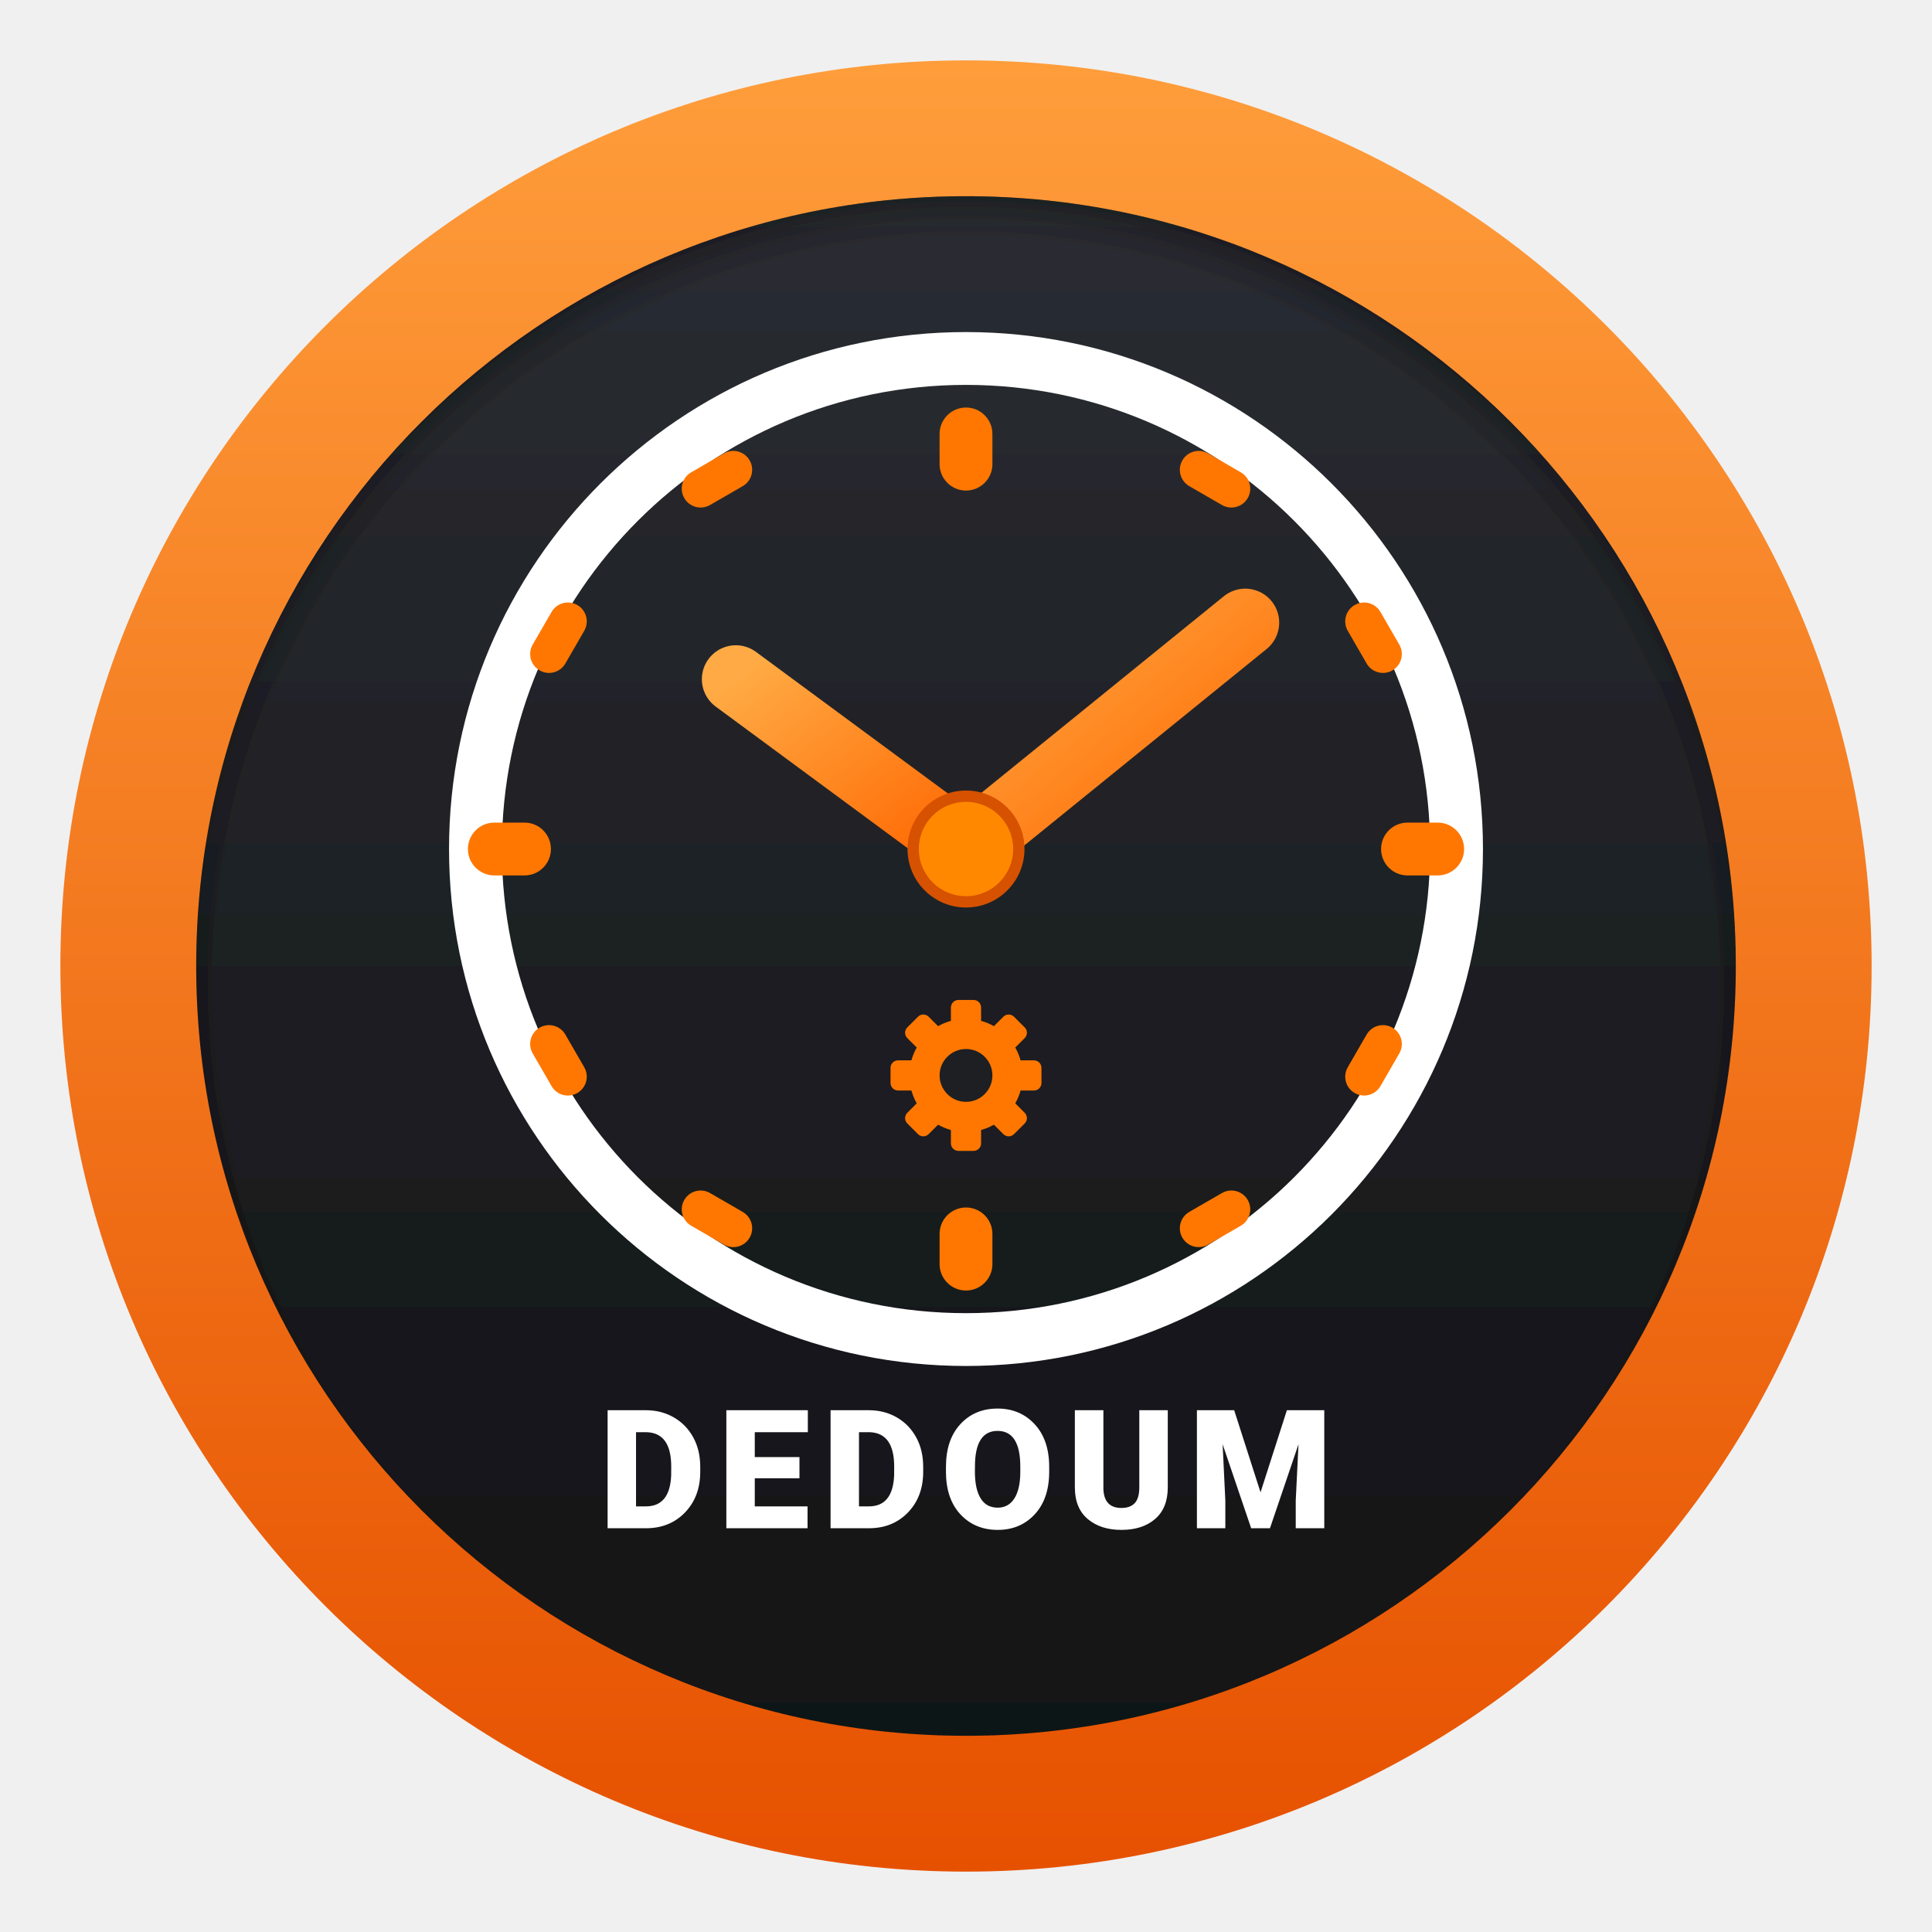
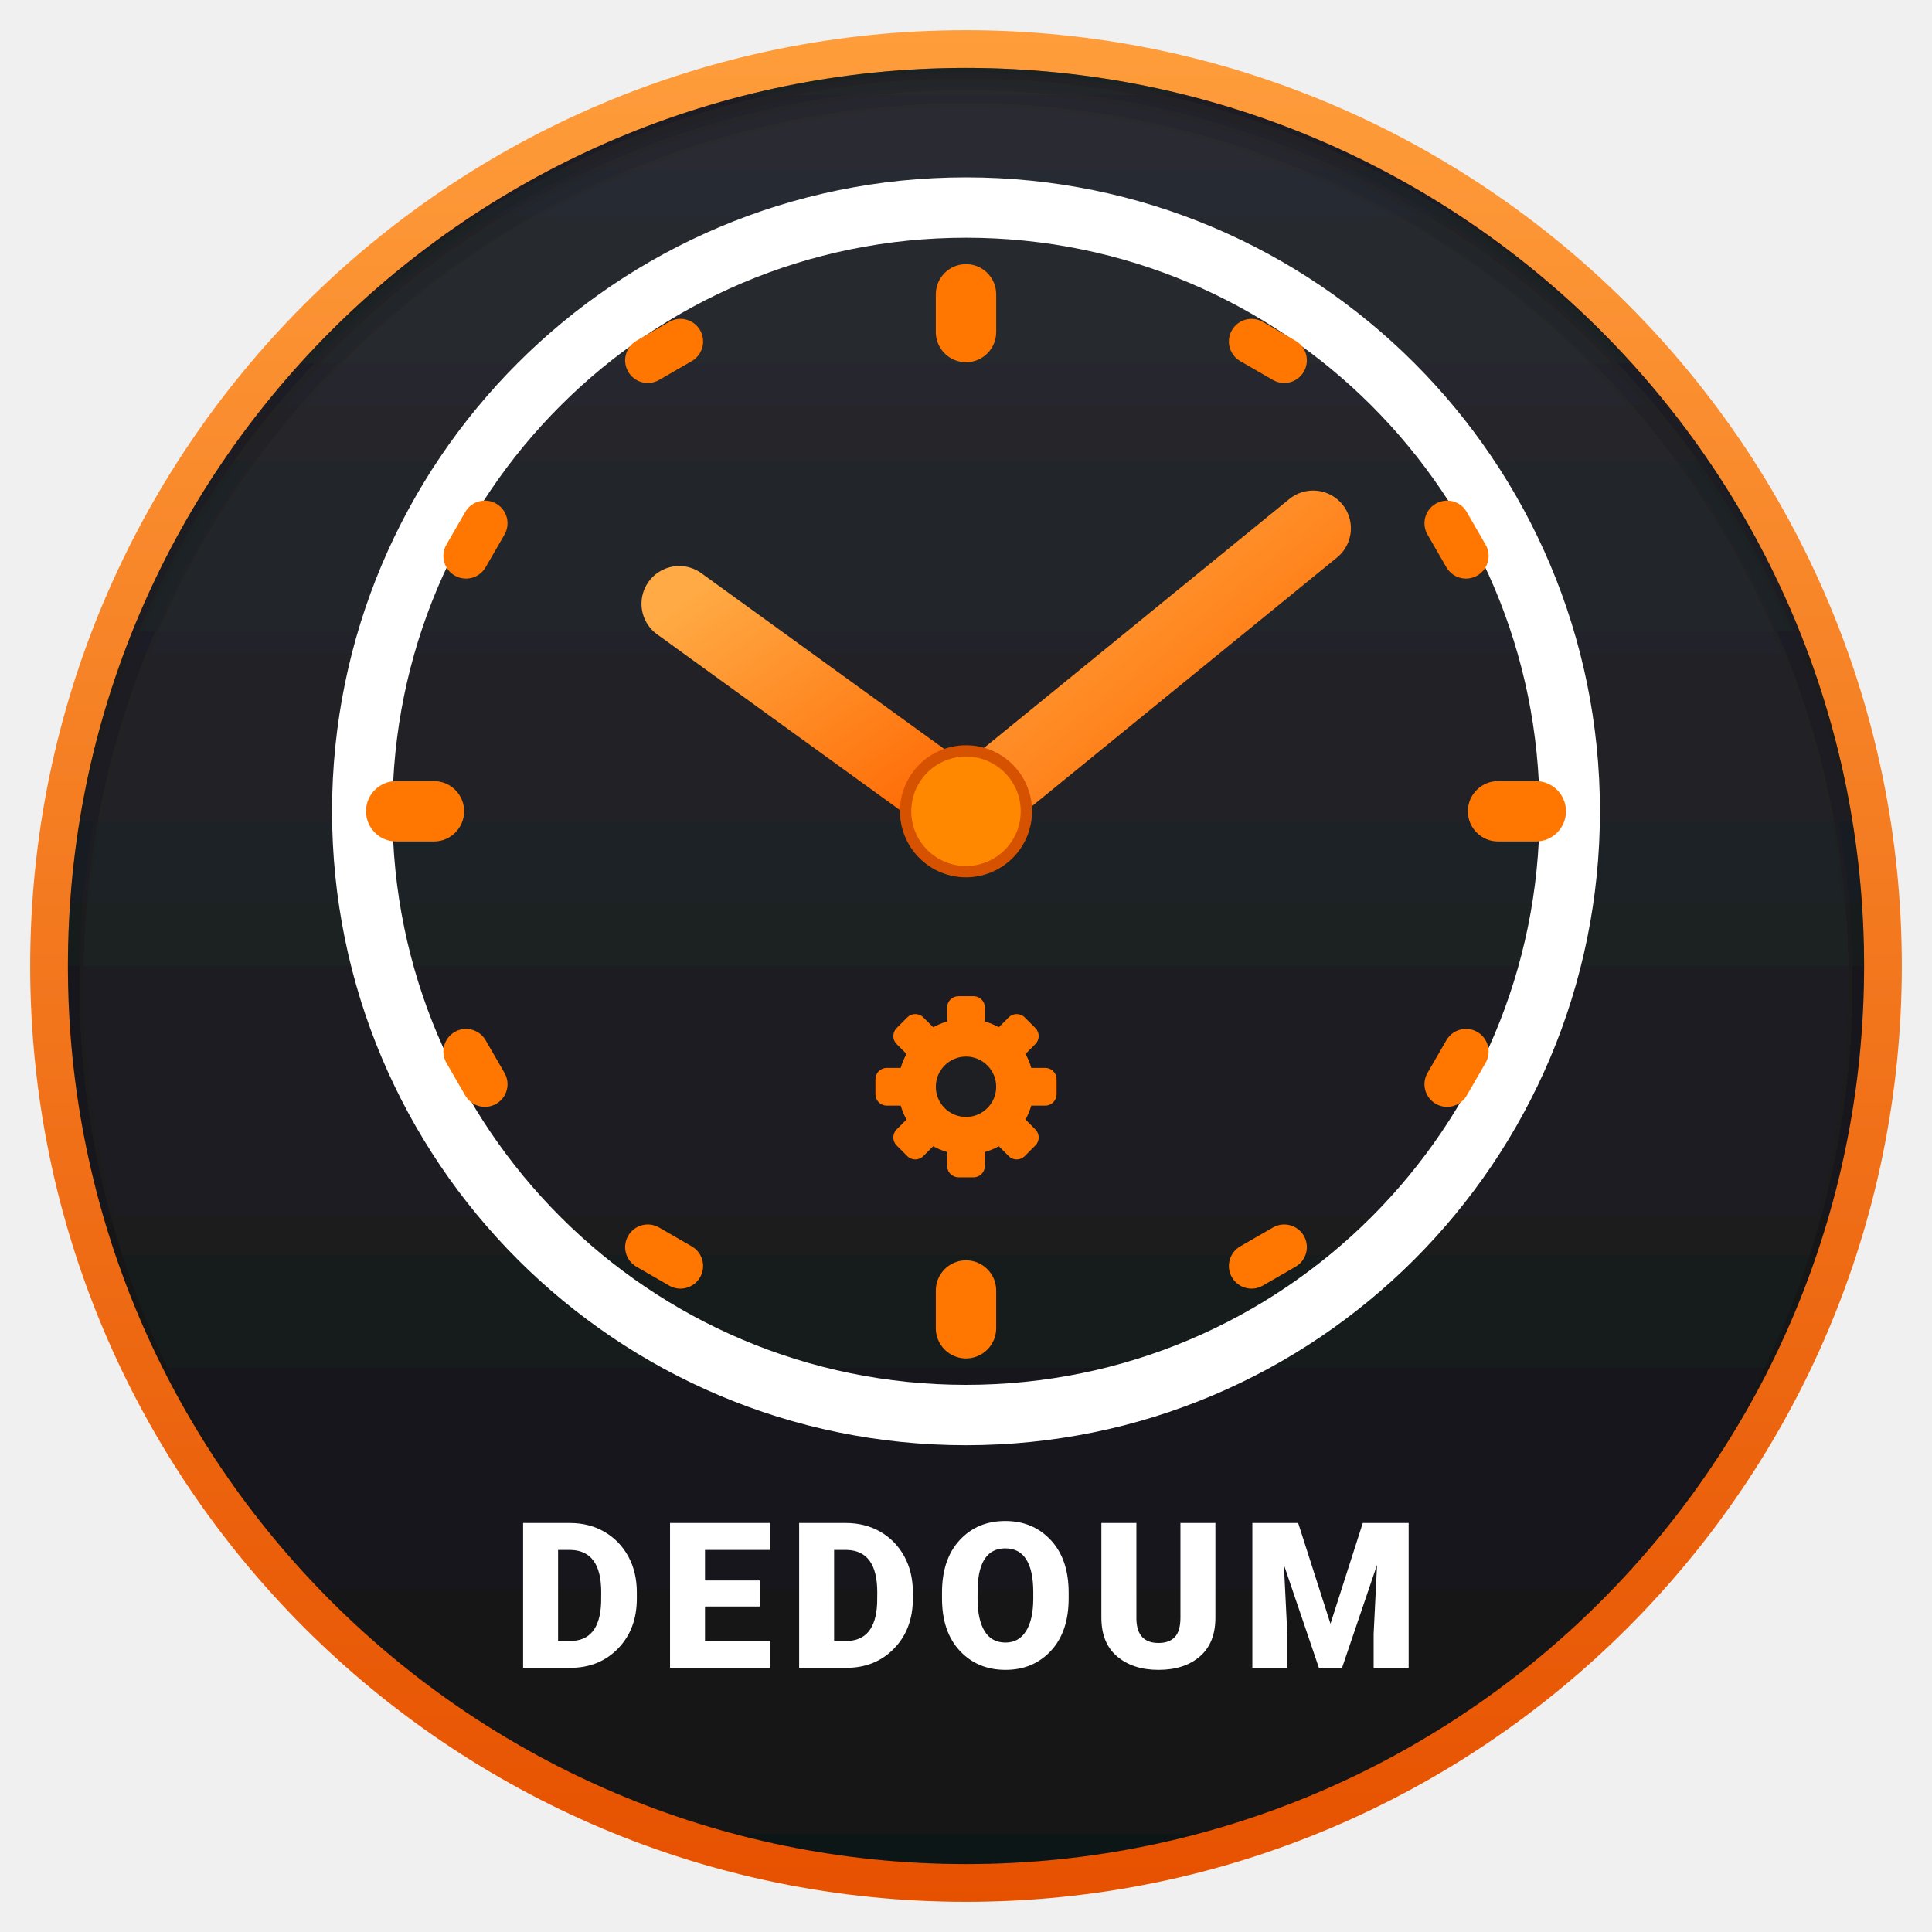
<svg xmlns="http://www.w3.org/2000/svg" viewBox="0 0 512 512" width="100%" height="100%">
  <defs>
    <linearGradient id="orange-border" x1="0%" y1="0%" x2="0%" y2="100%">
      <stop offset="0%" stop-color="#ff9d3b" />
      <stop offset="100%" stop-color="#e65100" />
    </linearGradient>
    <linearGradient id="bg-gradient" x1="0%" y1="0%" x2="0%" y2="100%">
      <stop offset="0%" stop-color="#2a2d32" />
      <stop offset="100%" stop-color="#111215" />
    </linearGradient>
    <linearGradient id="orange-needle" x1="0%" y1="0%" x2="100%" y2="100%">
      <stop offset="0%" stop-color="#ffaa44" />
      <stop offset="100%" stop-color="#ff6600" />
    </linearGradient>
    <filter id="inner-shadow" x="-20%" y="-20%" width="140%" height="140%">
      <feOffset dx="0" dy="4" />
      <feGaussianBlur stdDeviation="5" result="offset-blur" />
      <feComposite operator="out" in="SourceGraphic" in2="offset-blur" result="inverse" />
      <feFlood flood-color="#000" flood-opacity="0.6" result="color" />
      <feComposite operator="in" in="color" in2="inverse" result="shadow" />
      <feComposite operator="over" in="shadow" in2="SourceGraphic" />
    </filter>
  </defs>
-   <circle cx="256" cy="256" r="240" fill="url(#orange-border)" />
-   <circle cx="256" cy="256" r="204" fill="url(#bg-gradient)" filter="url(#inner-shadow)" />
-   <circle cx="256" cy="225" r="130" fill="none" stroke="#ffffff" stroke-width="14" />
-   <rect x="249" y="108" width="14" height="22" rx="7" fill="#ff7700" />
-   <rect x="366" y="218" width="22" height="14" rx="7" fill="#ff7700" />
-   <rect x="249" y="320" width="14" height="22" rx="7" fill="#ff7700" />
-   <rect x="124" y="218" width="22" height="14" rx="7" fill="#ff7700" />
-   <rect x="312" y="122" width="20" height="10" rx="5" fill="#ff7700" transform="rotate(30 322 127)" />
-   <rect x="354" y="164" width="20" height="10" rx="5" fill="#ff7700" transform="rotate(60 364 169)" />
-   <rect x="354" y="276" width="20" height="10" rx="5" fill="#ff7700" transform="rotate(120 364 281)" />
-   <rect x="312" y="318" width="20" height="10" rx="5" fill="#ff7700" transform="rotate(150 322 323)" />
-   <rect x="180" y="318" width="20" height="10" rx="5" fill="#ff7700" transform="rotate(210 190 323)" />
-   <rect x="138" y="276" width="20" height="10" rx="5" fill="#ff7700" transform="rotate(240 148 281)" />
-   <rect x="138" y="164" width="20" height="10" rx="5" fill="#ff7700" transform="rotate(300 148 169)" />
-   <rect x="180" y="122" width="20" height="10" rx="5" fill="#ff7700" transform="rotate(330 190 127)" />
-   <line x1="256" y1="225" x2="195" y2="180" stroke="url(#orange-needle)" stroke-width="18" stroke-linecap="round" />
-   <line x1="256" y1="225" x2="330" y2="165" stroke="url(#orange-needle)" stroke-width="18" stroke-linecap="round" />
-   <circle cx="256" cy="225" r="14" fill="#ff8800" stroke="#d65100" stroke-width="3" />
-   <g transform="translate(256, 285)">
-     <rect x="-4" y="-20" width="8" height="40" rx="2" fill="#ff7700" />
-     <rect x="-4" y="-20" width="8" height="40" rx="2" fill="#ff7700" transform="rotate(45)" />
-     <rect x="-4" y="-20" width="8" height="40" rx="2" fill="#ff7700" transform="rotate(90)" />
-     <rect x="-4" y="-20" width="8" height="40" rx="2" fill="#ff7700" transform="rotate(135)" />
-     <circle cx="0" cy="0" r="15" fill="#ff7700" />
-     <circle cx="0" cy="0" r="7" fill="#1d1f23" />
+   <circle cx="256" cy="256" r="248" fill="url(#orange-border)" />
+   <circle cx="256" cy="256" r="238" fill="url(#bg-gradient)" filter="url(#inner-shadow)" />
+   <circle cx="256" cy="215" r="160" fill="none" stroke="#ffffff" stroke-width="16" />
+   <rect x="248" y="70" width="16" height="26" rx="8" fill="#ff7700" />
+   <rect x="389" y="207" width="26" height="16" rx="8" fill="#ff7700" />
+   <rect x="248" y="334" width="16" height="26" rx="8" fill="#ff7700" />
+   <rect x="97" y="207" width="26" height="16" rx="8" fill="#ff7700" />
+   <rect x="325" y="87" width="22" height="12" rx="6" fill="#ff7700" transform="rotate(30 336 93)" />
+   <rect x="375" y="137" width="22" height="12" rx="6" fill="#ff7700" transform="rotate(60 386 143)" />
+   <rect x="375" y="277" width="22" height="12" rx="6" fill="#ff7700" transform="rotate(120 386 283)" />
+   <rect x="325" y="327" width="22" height="12" rx="6" fill="#ff7700" transform="rotate(150 336 333)" />
+   <rect x="165" y="327" width="22" height="12" rx="6" fill="#ff7700" transform="rotate(210 176 333)" />
+   <rect x="115" y="277" width="22" height="12" rx="6" fill="#ff7700" transform="rotate(240 126 283)" />
+   <rect x="115" y="137" width="22" height="12" rx="6" fill="#ff7700" transform="rotate(300 126 143)" />
+   <rect x="165" y="87" width="22" height="12" rx="6" fill="#ff7700" transform="rotate(330 176 93)" />
+   <line x1="256" y1="215" x2="180" y2="160" stroke="url(#orange-needle)" stroke-width="20" stroke-linecap="round" />
+   <line x1="256" y1="215" x2="348" y2="140" stroke="url(#orange-needle)" stroke-width="20" stroke-linecap="round" />
+   <circle cx="256" cy="215" r="16" fill="#ff8800" stroke="#d65100" stroke-width="3" />
+   <g transform="translate(256, 288)">
+     <rect x="-5" y="-24" width="10" height="48" rx="3" fill="#ff7700" />
+     <rect x="-5" y="-24" width="10" height="48" rx="3" fill="#ff7700" transform="rotate(45)" />
+     <rect x="-5" y="-24" width="10" height="48" rx="3" fill="#ff7700" transform="rotate(90)" />
+     <rect x="-5" y="-24" width="10" height="48" rx="3" fill="#ff7700" transform="rotate(135)" />
+     <circle cx="0" cy="0" r="18" fill="#ff7700" />
+     <circle cx="0" cy="0" r="8" fill="#1d1f23" />
  </g>
-   <text x="256" y="405" text-anchor="middle" font-family="'Segoe UI', Roboto, 'Helvetica Neue', Arial, sans-serif" font-weight="800" font-size="44" letter-spacing="3" fill="#ffffff">DEDOUM</text>
+   <text x="256" y="442" text-anchor="middle" font-family="'Segoe UI', Roboto, 'Helvetica Neue', Arial, sans-serif" font-weight="900" font-size="54" letter-spacing="4" fill="#ffffff">DEDOUM</text>
</svg>
